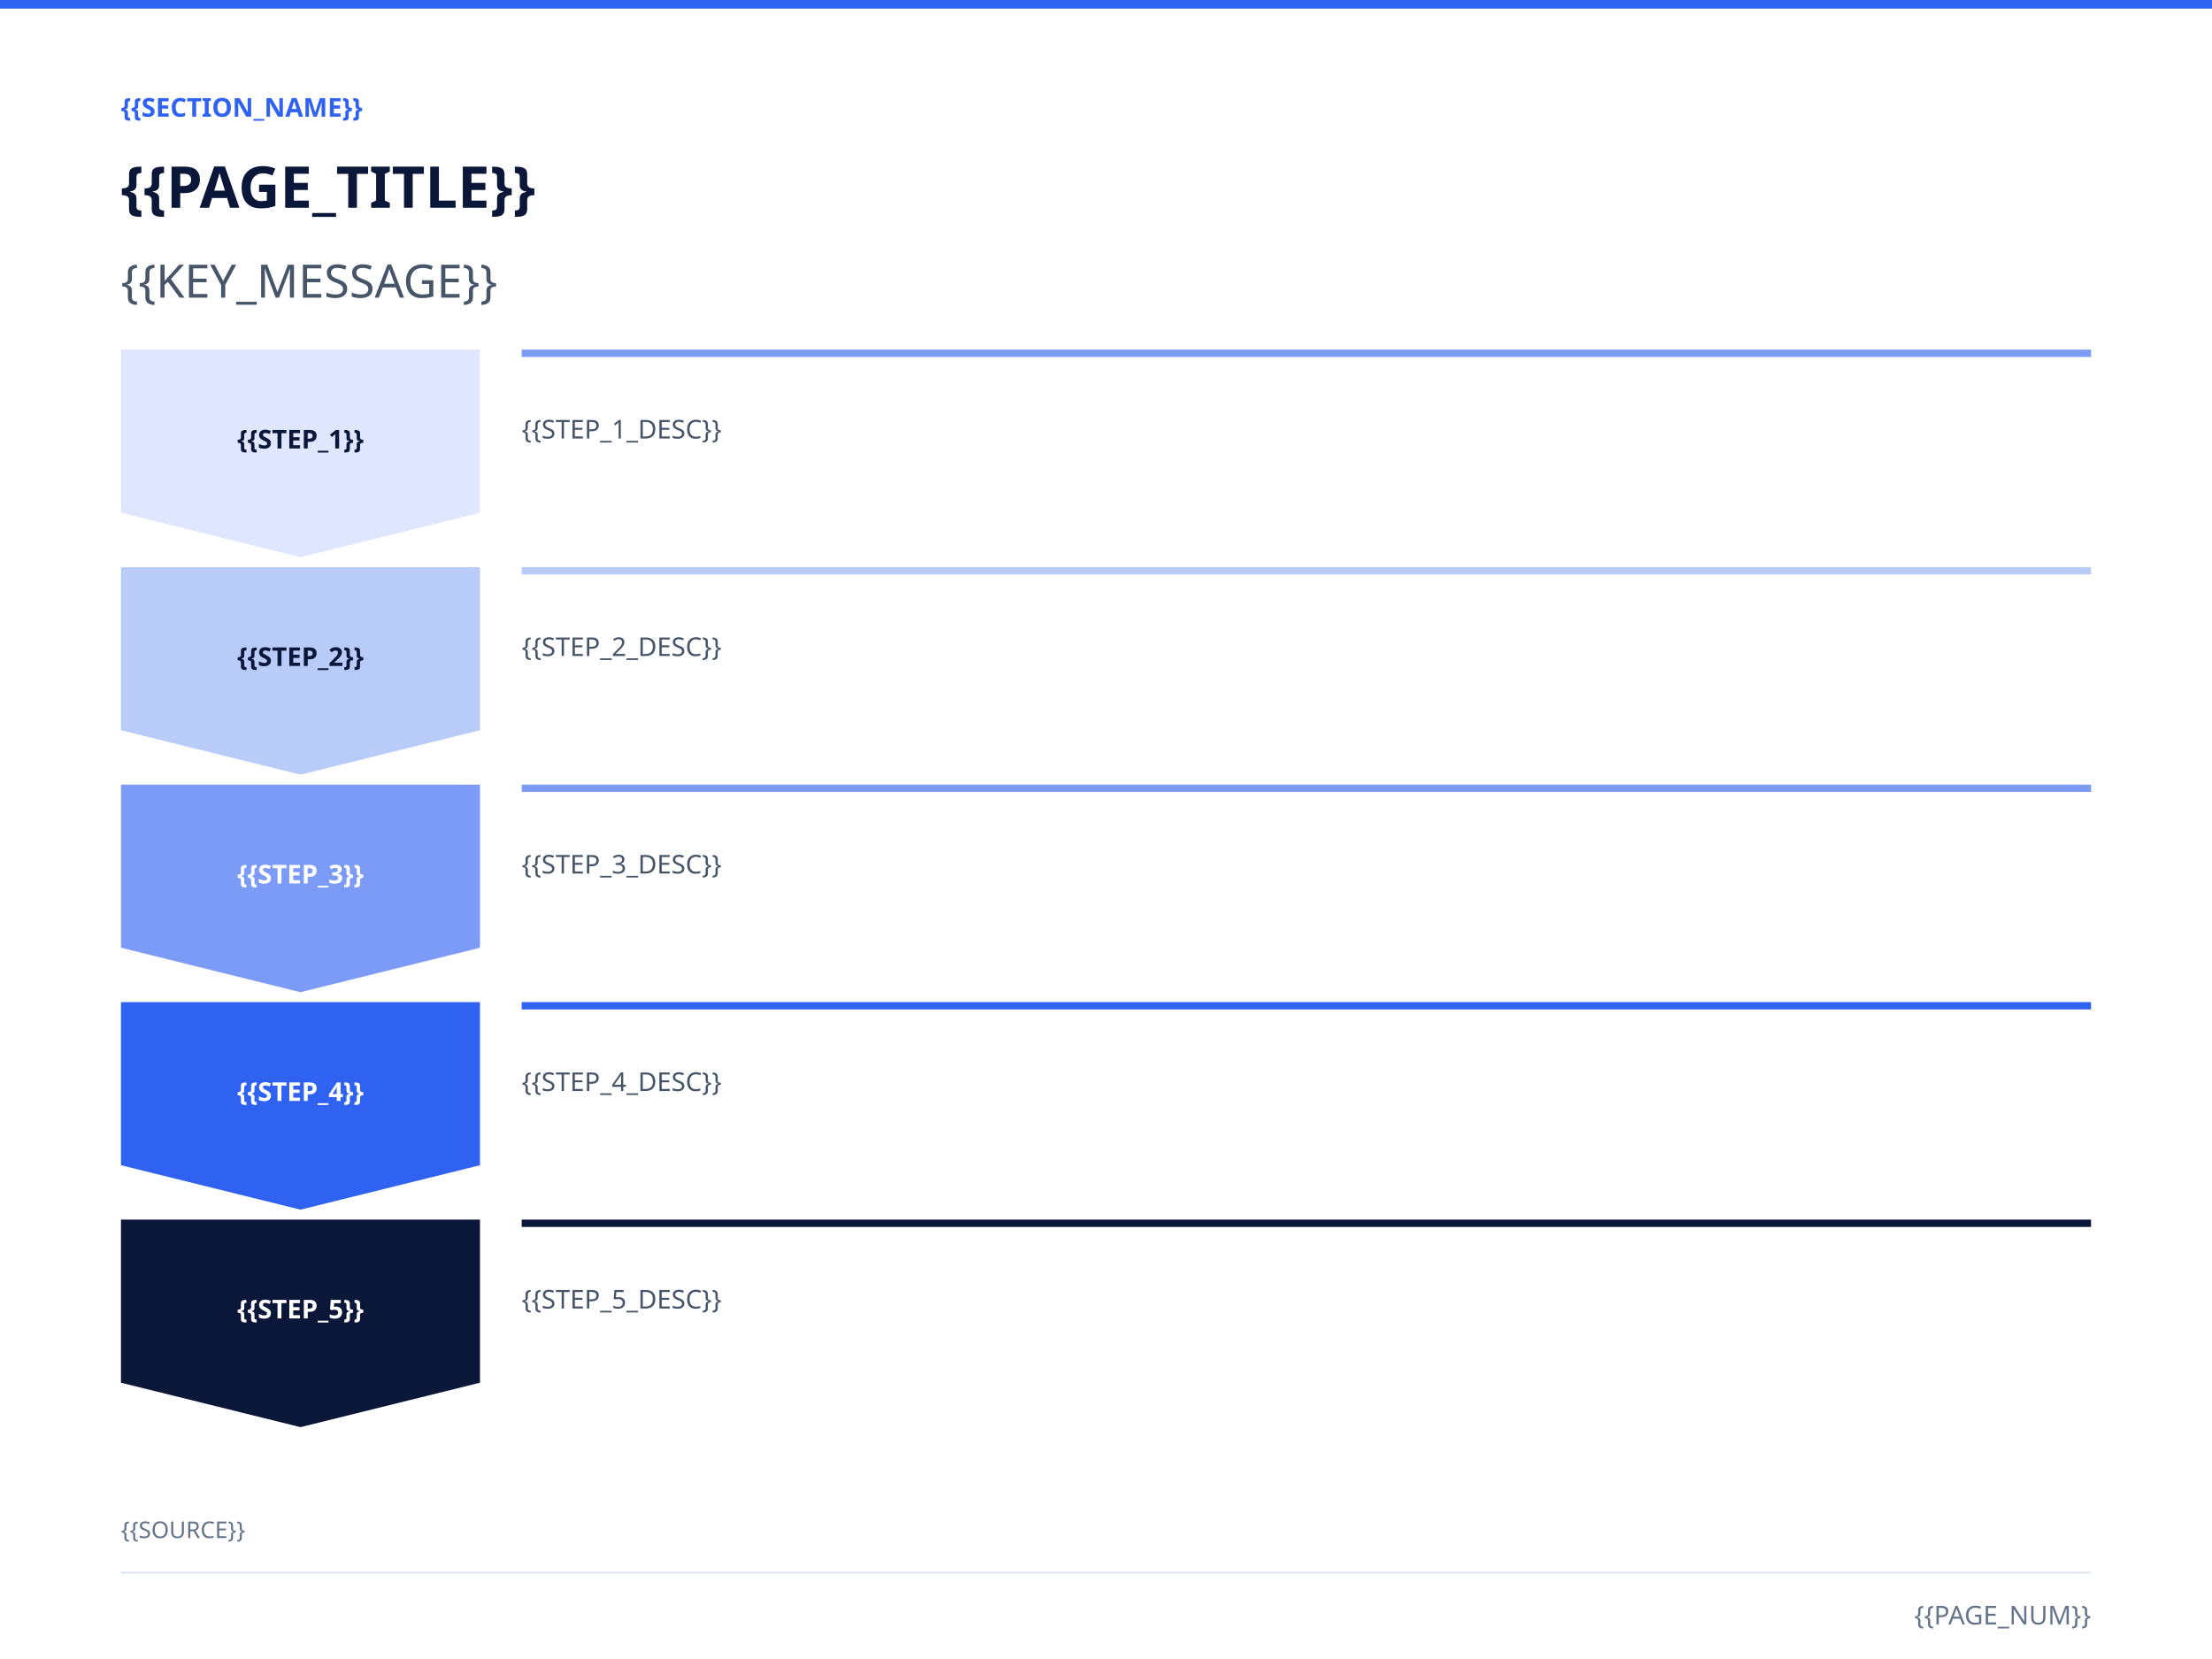
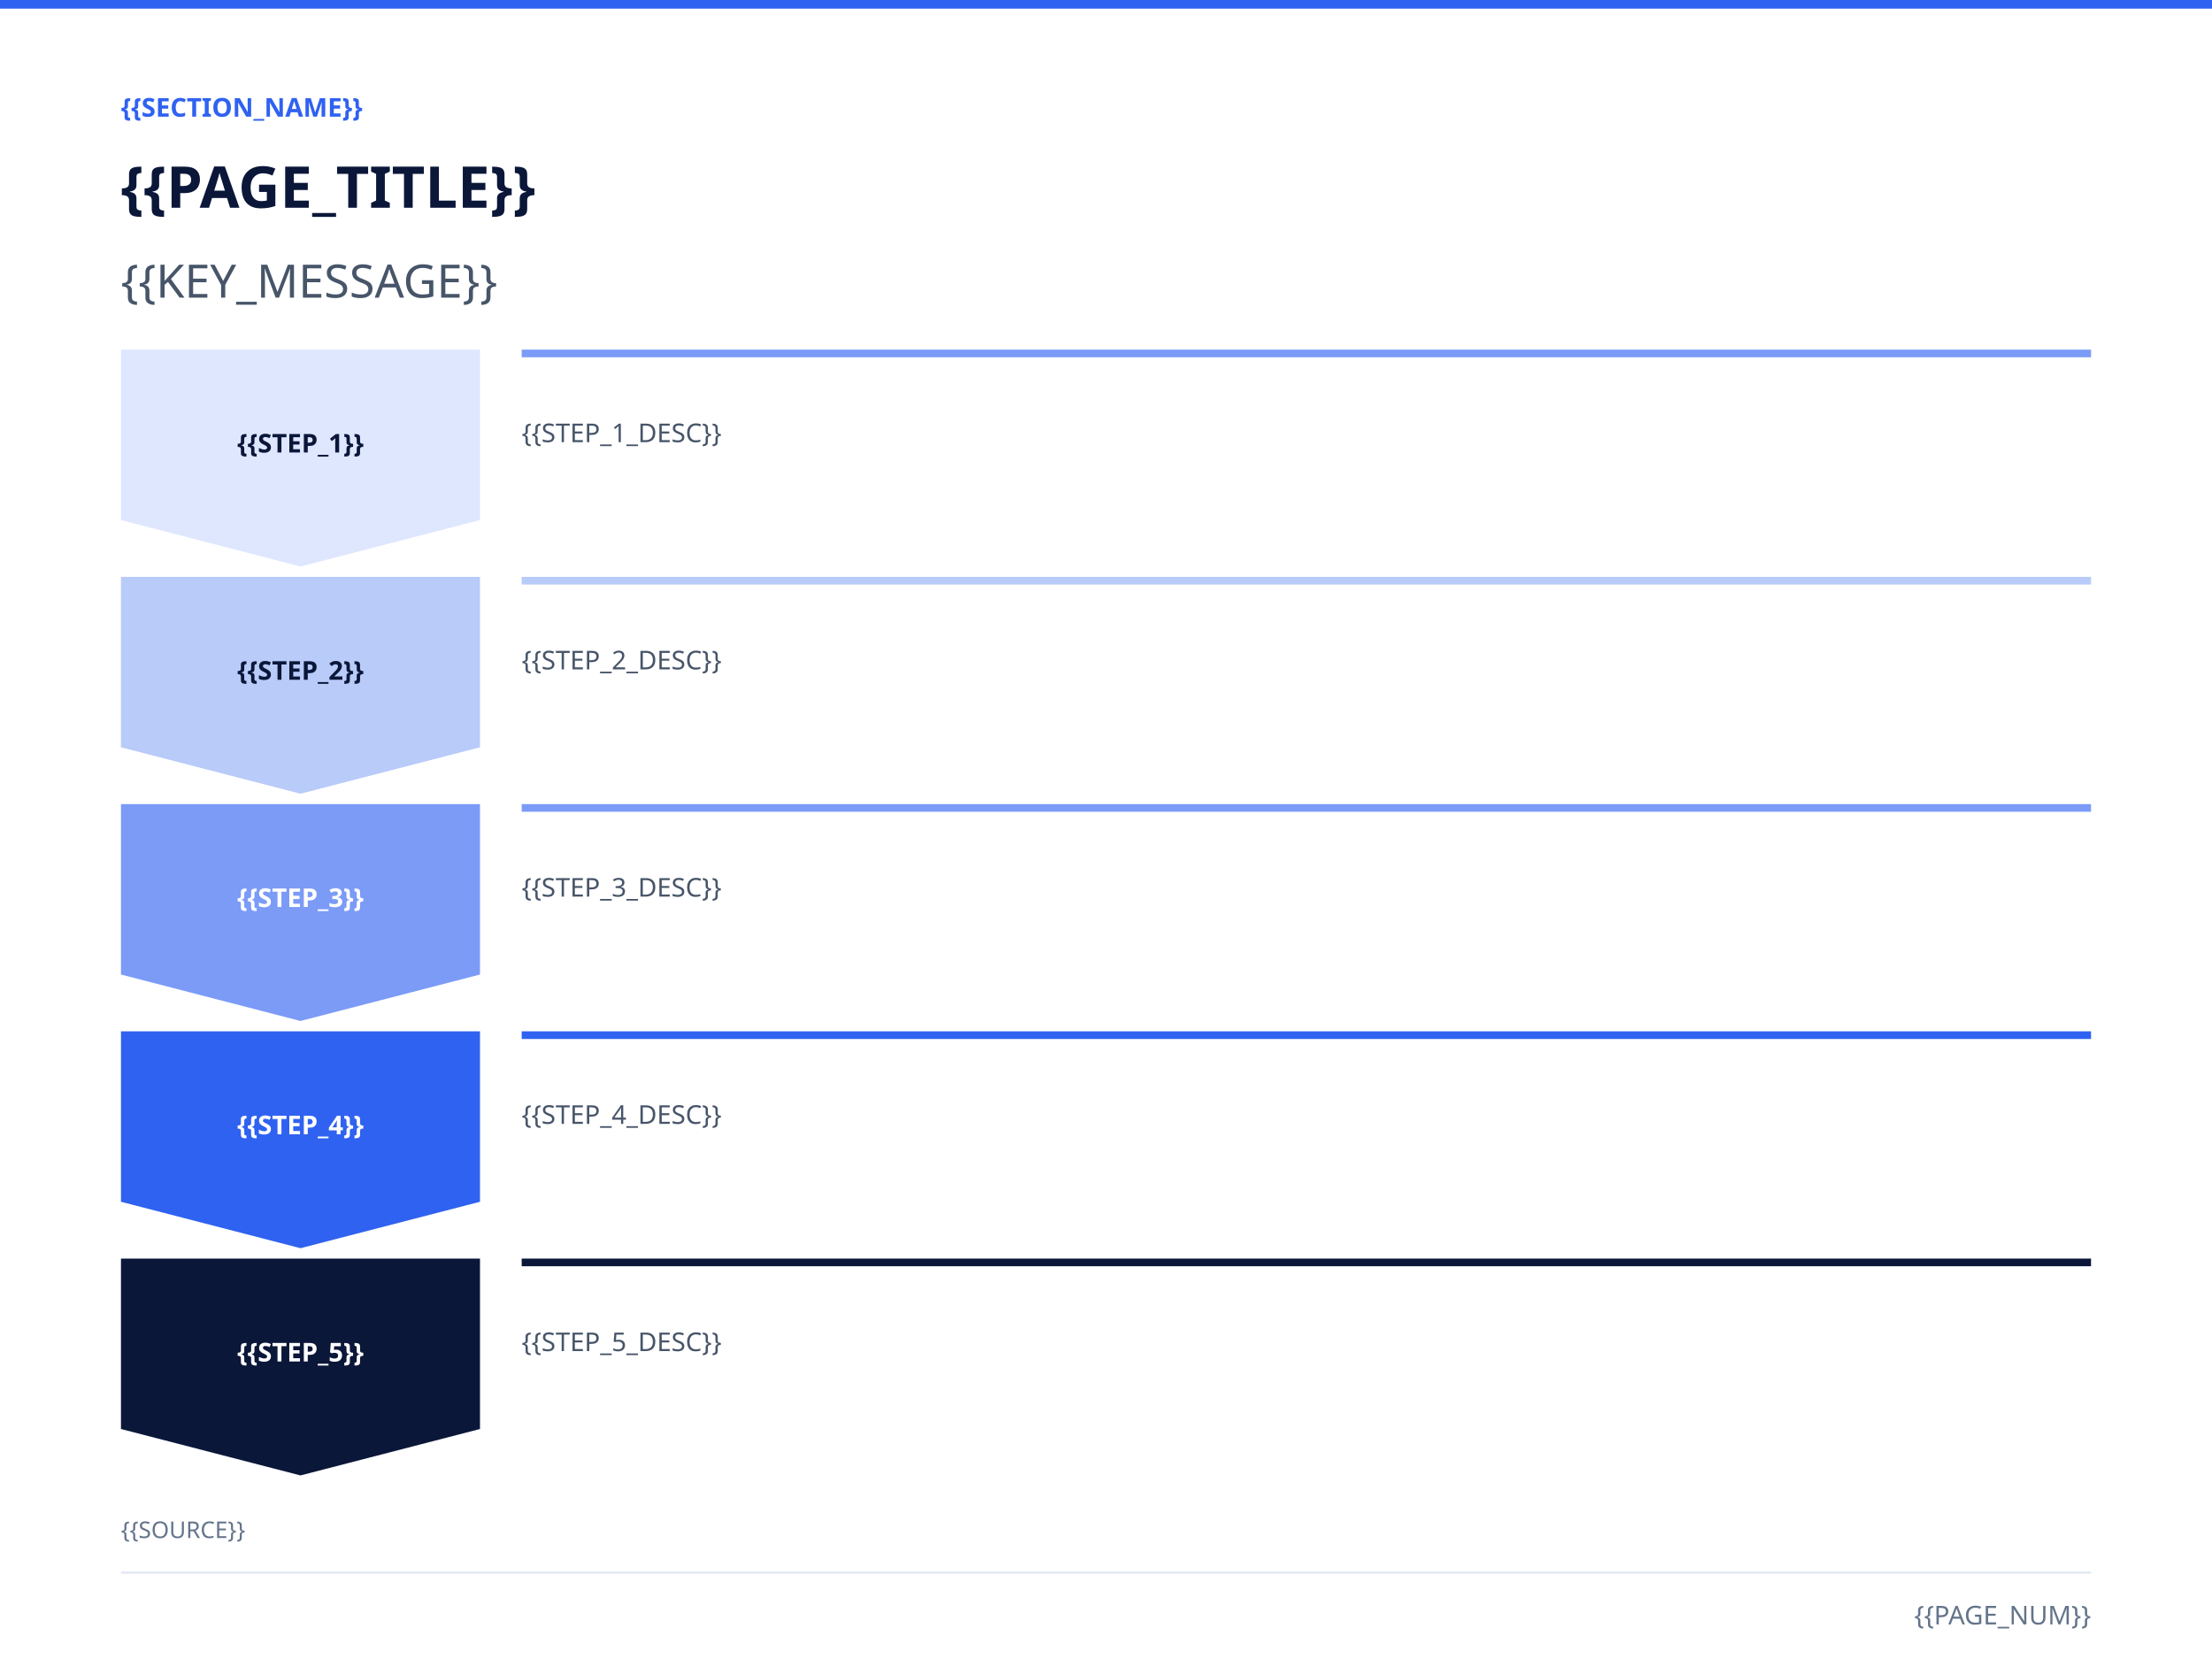
<svg xmlns="http://www.w3.org/2000/svg" viewBox="0 0 1024 768" data-pptx-master="innercarry-master-4x3" data-pptx-master-name="이너캐리 4:3" data-pptx-layout="innercarry-vertical-chevron" data-pptx-layout-name="이너캐리 세로 단계 흐름">
  <rect id="master-bg" x="0" y="0" width="1024" height="831.62" fill="#FFFFFF" data-pptx-layer="master" data-pptx-editable="false" />
  <rect id="top-rule" x="0" y="0" width="1024" height="4" fill="#2F62F0" data-pptx-layer="layout" data-pptx-editable="false" />
-   <path id="step-1" d="M 56 161.85 L 222.2 161.85 L 222.2 237.36 L 139.1 257.94 L 56 237.36Z" fill="#DFE7FF" data-pptx-layer="layout" data-pptx-editable="false" />
-   <rect id="desc-1-rule" x="241.5" y="161.85" width="726.5" height="3.39" fill="#7B9BF7" data-pptx-layer="layout" data-pptx-editable="false" />
-   <path id="step-2" d="M 56 262.54 L 222.2 262.54 L 222.2 338.05 L 139.1 358.62 L 56 338.05Z" fill="#B8CBF9" data-pptx-layer="layout" data-pptx-editable="false" />
-   <rect id="desc-2-rule" x="241.5" y="262.54" width="726.5" height="3.39" fill="#B8CBF9" data-pptx-layer="layout" data-pptx-editable="false" />
-   <path id="step-3" d="M 56 363.22 L 222.2 363.22 L 222.2 438.73 L 139.1 459.31 L 56 438.73Z" fill="#7B9BF7" data-pptx-layer="layout" data-pptx-editable="false" />
-   <rect id="desc-3-rule" x="241.5" y="363.22" width="726.5" height="3.39" fill="#7B9BF7" data-pptx-layer="layout" data-pptx-editable="false" />
-   <path id="step-4" d="M 56 463.9 L 222.2 463.9 L 222.2 539.42 L 139.1 559.99 L 56 539.42Z" fill="#2F62F0" data-pptx-layer="layout" data-pptx-editable="false" />
-   <rect id="desc-4-rule" x="241.5" y="463.9" width="726.5" height="3.4" fill="#2F62F0" data-pptx-layer="layout" data-pptx-editable="false" />
-   <path id="step-5" d="M 56 564.59 L 222.2 564.59 L 222.2 640.1 L 139.1 660.67 L 56 640.1Z" fill="#0B1739" data-pptx-layer="layout" data-pptx-editable="false" />
-   <rect id="desc-5-rule" x="241.5" y="564.59" width="726.5" height="3.39" fill="#0B1739" data-pptx-layer="layout" data-pptx-editable="false" />
+   <path id="step-1" d="M 56 161.85 L 222.2 161.85 L 222.2 240.74 L 139.1 262.25 L 56 240.74 Z" fill="#DFE7FF" data-pptx-layer="layout" data-pptx-editable="false" />
+   <rect id="desc-1-rule" x="241.5" y="161.85" width="726.5" height="3.54" fill="#7B9BF7" data-pptx-layer="layout" data-pptx-editable="false" />
+   <path id="step-2" d="M 56 267.05 L 222.2 267.05 L 222.2 345.94 L 139.1 367.44 L 56 345.94 Z" fill="#B8CBF9" data-pptx-layer="layout" data-pptx-editable="false" />
+   <rect id="desc-2-rule" x="241.5" y="267.05" width="726.5" height="3.54" fill="#B8CBF9" data-pptx-layer="layout" data-pptx-editable="false" />
+   <path id="step-3" d="M 56 372.24 L 222.2 372.24 L 222.2 451.14 L 139.1 472.64 L 56 451.14 Z" fill="#7B9BF7" data-pptx-layer="layout" data-pptx-editable="false" />
+   <rect id="desc-3-rule" x="241.5" y="372.24" width="726.5" height="3.54" fill="#7B9BF7" data-pptx-layer="layout" data-pptx-editable="false" />
+   <path id="step-4" d="M 56 477.43 L 222.2 477.43 L 222.2 556.34 L 139.1 577.83 L 56 556.34 Z" fill="#2F62F0" data-pptx-layer="layout" data-pptx-editable="false" />
+   <rect id="desc-4-rule" x="241.5" y="477.43" width="726.5" height="3.55" fill="#2F62F0" data-pptx-layer="layout" data-pptx-editable="false" />
+   <path id="step-5" d="M 56 582.64 L 222.2 582.64 L 222.2 661.53 L 139.1 683.02 L 56 661.53 Z" fill="#0B1739" data-pptx-layer="layout" data-pptx-editable="false" />
+   <rect id="desc-5-rule" x="241.5" y="582.64" width="726.5" height="3.54" fill="#0B1739" data-pptx-layer="layout" data-pptx-editable="false" />
  <line id="footer-line" x1="56" y1="728" x2="968" y2="728" stroke="#E2E8F0" stroke-width="1" data-pptx-layer="layout" data-pptx-editable="false" />
  <g id="content-title" data-pptx-placeholder="title" data-pptx-placeholder-bounds="56 68 912 36.94">
    <text id="content-title-carrier" data-pptx-placeholder-carrier="true" x="56" y="96.19" font-family="&quot;IBM Plex Sans KR&quot;, &quot;Malgun Gothic&quot;, sans-serif" font-size="26.67" font-weight="700" fill="#0B1739">{{PAGE_TITLE}}</text>
  </g>
  <g id="key-message" data-pptx-placeholder="body" data-pptx-placeholder-idx="90" data-pptx-placeholder-bounds="56 113.7 912 30.64">
    <text id="key-message-carrier" data-pptx-placeholder-carrier="true" x="56" y="137.78" font-family="&quot;IBM Plex Sans KR&quot;, &quot;Malgun Gothic&quot;, sans-serif" font-size="21.33" font-weight="400" fill="#475569">{{KEY_MESSAGE}}</text>
  </g>
-   <g id="step-1-name" data-pptx-placeholder="body" data-pptx-placeholder-idx="1" data-pptx-placeholder-bounds="63.7 171.04 150.7 64.03">
-     <text id="step-1-name-carrier" data-pptx-placeholder-carrier="true" x="139.1" y="207.6" text-anchor="middle" font-family="&quot;IBM Plex Sans KR&quot;, &quot;Malgun Gothic&quot;, sans-serif" font-size="12" font-weight="700" fill="#0B1739">{{STEP_1}}</text>
+   <g id="step-1-name" data-pptx-placeholder="body" data-pptx-placeholder-idx="1" data-pptx-placeholder-bounds="63.7 171.45 150.7 66.9">
+     <text id="step-1-name-carrier" data-pptx-placeholder-carrier="true" x="139.1" y="209.48" text-anchor="middle" font-family="&quot;IBM Plex Sans KR&quot;, &quot;Malgun Gothic&quot;, sans-serif" font-size="12" font-weight="700" fill="#0B1739">{{STEP_1}}</text>
  </g>
-   <g id="desc-1" data-pptx-placeholder="body" data-pptx-placeholder-idx="2" data-pptx-placeholder-bounds="241.5 173.34 726.5 80.11">
-     <text id="desc-1-carrier" data-pptx-placeholder-carrier="true" x="241.5" y="203" font-family="&quot;IBM Plex Sans KR&quot;, &quot;Malgun Gothic&quot;, sans-serif" font-size="12" font-weight="400" fill="#475569">{{STEP_1_DESC}}</text>
+   <g id="desc-1" data-pptx-placeholder="body" data-pptx-placeholder-idx="2" data-pptx-placeholder-bounds="241.5 173.85 726.5 83.7">
+     <text id="desc-1-carrier" data-pptx-placeholder-carrier="true" x="241.5" y="204.68" font-family="&quot;IBM Plex Sans KR&quot;, &quot;Malgun Gothic&quot;, sans-serif" font-size="12" font-weight="400" fill="#475569">{{STEP_1_DESC}}</text>
  </g>
-   <g id="step-2-name" data-pptx-placeholder="body" data-pptx-placeholder-idx="3" data-pptx-placeholder-bounds="63.7 271.73 150.7 64.02">
-     <text id="step-2-name-carrier" data-pptx-placeholder-carrier="true" x="139.1" y="308.28" text-anchor="middle" font-family="&quot;IBM Plex Sans KR&quot;, &quot;Malgun Gothic&quot;, sans-serif" font-size="12" font-weight="700" fill="#0B1739">{{STEP_2}}</text>
+   <g id="step-2-name" data-pptx-placeholder="body" data-pptx-placeholder-idx="3" data-pptx-placeholder-bounds="63.7 276.65 150.7 66.89">
+     <text id="step-2-name-carrier" data-pptx-placeholder-carrier="true" x="139.1" y="314.67" text-anchor="middle" font-family="&quot;IBM Plex Sans KR&quot;, &quot;Malgun Gothic&quot;, sans-serif" font-size="12" font-weight="700" fill="#0B1739">{{STEP_2}}</text>
  </g>
-   <g id="desc-2" data-pptx-placeholder="body" data-pptx-placeholder-idx="4" data-pptx-placeholder-bounds="241.5 274.03 726.5 80.11">
-     <text id="desc-2-carrier" data-pptx-placeholder-carrier="true" x="241.5" y="303.68" font-family="&quot;IBM Plex Sans KR&quot;, &quot;Malgun Gothic&quot;, sans-serif" font-size="12" font-weight="400" fill="#475569">{{STEP_2_DESC}}</text>
+   <g id="desc-2" data-pptx-placeholder="body" data-pptx-placeholder-idx="4" data-pptx-placeholder-bounds="241.5 279.06 726.5 83.7">
+     <text id="desc-2-carrier" data-pptx-placeholder-carrier="true" x="241.5" y="309.87" font-family="&quot;IBM Plex Sans KR&quot;, &quot;Malgun Gothic&quot;, sans-serif" font-size="12" font-weight="400" fill="#475569">{{STEP_2_DESC}}</text>
  </g>
-   <g id="step-3-name" data-pptx-placeholder="body" data-pptx-placeholder-idx="5" data-pptx-placeholder-bounds="63.7 372.41 150.7 64.02">
-     <text id="step-3-name-carrier" data-pptx-placeholder-carrier="true" x="139.1" y="408.96" text-anchor="middle" font-family="&quot;IBM Plex Sans KR&quot;, &quot;Malgun Gothic&quot;, sans-serif" font-size="12" font-weight="700" fill="#FFFFFF">{{STEP_3}}</text>
+   <g id="step-3-name" data-pptx-placeholder="body" data-pptx-placeholder-idx="5" data-pptx-placeholder-bounds="63.7 381.84 150.7 66.89">
+     <text id="step-3-name-carrier" data-pptx-placeholder-carrier="true" x="139.1" y="419.87" text-anchor="middle" font-family="&quot;IBM Plex Sans KR&quot;, &quot;Malgun Gothic&quot;, sans-serif" font-size="12" font-weight="700" fill="#FFFFFF">{{STEP_3}}</text>
  </g>
-   <g id="desc-3" data-pptx-placeholder="body" data-pptx-placeholder-idx="6" data-pptx-placeholder-bounds="241.5 374.71 726.5 80.11">
-     <text id="desc-3-carrier" data-pptx-placeholder-carrier="true" x="241.5" y="404.37" font-family="&quot;IBM Plex Sans KR&quot;, &quot;Malgun Gothic&quot;, sans-serif" font-size="12" font-weight="400" fill="#475569">{{STEP_3_DESC}}</text>
+   <g id="desc-3" data-pptx-placeholder="body" data-pptx-placeholder-idx="6" data-pptx-placeholder-bounds="241.5 384.25 726.5 83.7">
+     <text id="desc-3-carrier" data-pptx-placeholder-carrier="true" x="241.5" y="415.07" font-family="&quot;IBM Plex Sans KR&quot;, &quot;Malgun Gothic&quot;, sans-serif" font-size="12" font-weight="400" fill="#475569">{{STEP_3_DESC}}</text>
  </g>
-   <g id="step-4-name" data-pptx-placeholder="body" data-pptx-placeholder-idx="7" data-pptx-placeholder-bounds="63.7 473.1 150.7 64.02">
-     <text id="step-4-name-carrier" data-pptx-placeholder-carrier="true" x="139.1" y="509.65" text-anchor="middle" font-family="&quot;IBM Plex Sans KR&quot;, &quot;Malgun Gothic&quot;, sans-serif" font-size="12" font-weight="700" fill="#FFFFFF">{{STEP_4}}</text>
+   <g id="step-4-name" data-pptx-placeholder="body" data-pptx-placeholder-idx="7" data-pptx-placeholder-bounds="63.7 487.05 150.7 66.89">
+     <text id="step-4-name-carrier" data-pptx-placeholder-carrier="true" x="139.1" y="525.07" text-anchor="middle" font-family="&quot;IBM Plex Sans KR&quot;, &quot;Malgun Gothic&quot;, sans-serif" font-size="12" font-weight="700" fill="#FFFFFF">{{STEP_4}}</text>
  </g>
-   <g id="desc-4" data-pptx-placeholder="body" data-pptx-placeholder-idx="8" data-pptx-placeholder-bounds="241.5 475.39 726.5 80.11">
-     <text id="desc-4-carrier" data-pptx-placeholder-carrier="true" x="241.5" y="505.05" font-family="&quot;IBM Plex Sans KR&quot;, &quot;Malgun Gothic&quot;, sans-serif" font-size="12" font-weight="400" fill="#475569">{{STEP_4_DESC}}</text>
+   <g id="desc-4" data-pptx-placeholder="body" data-pptx-placeholder-idx="8" data-pptx-placeholder-bounds="241.5 489.44 726.5 83.7">
+     <text id="desc-4-carrier" data-pptx-placeholder-carrier="true" x="241.5" y="520.26" font-family="&quot;IBM Plex Sans KR&quot;, &quot;Malgun Gothic&quot;, sans-serif" font-size="12" font-weight="400" fill="#475569">{{STEP_4_DESC}}</text>
  </g>
-   <g id="step-5-name" data-pptx-placeholder="body" data-pptx-placeholder-idx="9" data-pptx-placeholder-bounds="63.7 573.78 150.7 64.02">
-     <text id="step-5-name-carrier" data-pptx-placeholder-carrier="true" x="139.1" y="610.33" text-anchor="middle" font-family="&quot;IBM Plex Sans KR&quot;, &quot;Malgun Gothic&quot;, sans-serif" font-size="12" font-weight="700" fill="#FFFFFF">{{STEP_5}}</text>
+   <g id="step-5-name" data-pptx-placeholder="body" data-pptx-placeholder-idx="9" data-pptx-placeholder-bounds="63.7 592.24 150.7 66.89">
+     <text id="step-5-name-carrier" data-pptx-placeholder-carrier="true" x="139.1" y="630.26" text-anchor="middle" font-family="&quot;IBM Plex Sans KR&quot;, &quot;Malgun Gothic&quot;, sans-serif" font-size="12" font-weight="700" fill="#FFFFFF">{{STEP_5}}</text>
  </g>
-   <g id="desc-5" data-pptx-placeholder="body" data-pptx-placeholder-idx="10" data-pptx-placeholder-bounds="241.5 576.08 726.5 80.11">
-     <text id="desc-5-carrier" data-pptx-placeholder-carrier="true" x="241.5" y="605.74" font-family="&quot;IBM Plex Sans KR&quot;, &quot;Malgun Gothic&quot;, sans-serif" font-size="12" font-weight="400" fill="#475569">{{STEP_5_DESC}}</text>
+   <g id="desc-5" data-pptx-placeholder="body" data-pptx-placeholder-idx="10" data-pptx-placeholder-bounds="241.5 594.64 726.5 83.7">
+     <text id="desc-5-carrier" data-pptx-placeholder-carrier="true" x="241.5" y="625.46" font-family="&quot;IBM Plex Sans KR&quot;, &quot;Malgun Gothic&quot;, sans-serif" font-size="12" font-weight="400" fill="#475569">{{STEP_5_DESC}}</text>
  </g>
  <g id="source-note" data-pptx-placeholder="body" data-pptx-placeholder-idx="91" data-pptx-placeholder-bounds="56 700 912 16">
    <text id="source-note-carrier" data-pptx-placeholder-carrier="true" x="56" y="712" font-family="&quot;IBM Plex Sans KR&quot;, &quot;Malgun Gothic&quot;, sans-serif" font-size="10.67" font-weight="400" fill="#64748B">{{SOURCE}}</text>
  </g>
  <g id="footer-section" data-pptx-placeholder="footer" data-pptx-placeholder-bounds="56 40 600 18">
    <text id="footer-section-carrier" data-pptx-placeholder-carrier="true" x="56" y="54" font-family="&quot;IBM Plex Sans KR&quot;, &quot;Malgun Gothic&quot;, sans-serif" font-size="12" font-weight="700" fill="#2F62F0">{{SECTION_NAME}}</text>
  </g>
  <g id="page-number" data-pptx-placeholder="slide-number" data-pptx-placeholder-bounds="888 736 80 20">
    <text id="page-number-carrier" data-pptx-placeholder-carrier="true" x="968" y="752" text-anchor="end" font-family="&quot;IBM Plex Sans KR&quot;, &quot;Malgun Gothic&quot;, sans-serif" font-size="12" font-weight="400" fill="#64748B">{{PAGE_NUM}}</text>
  </g>
</svg>
